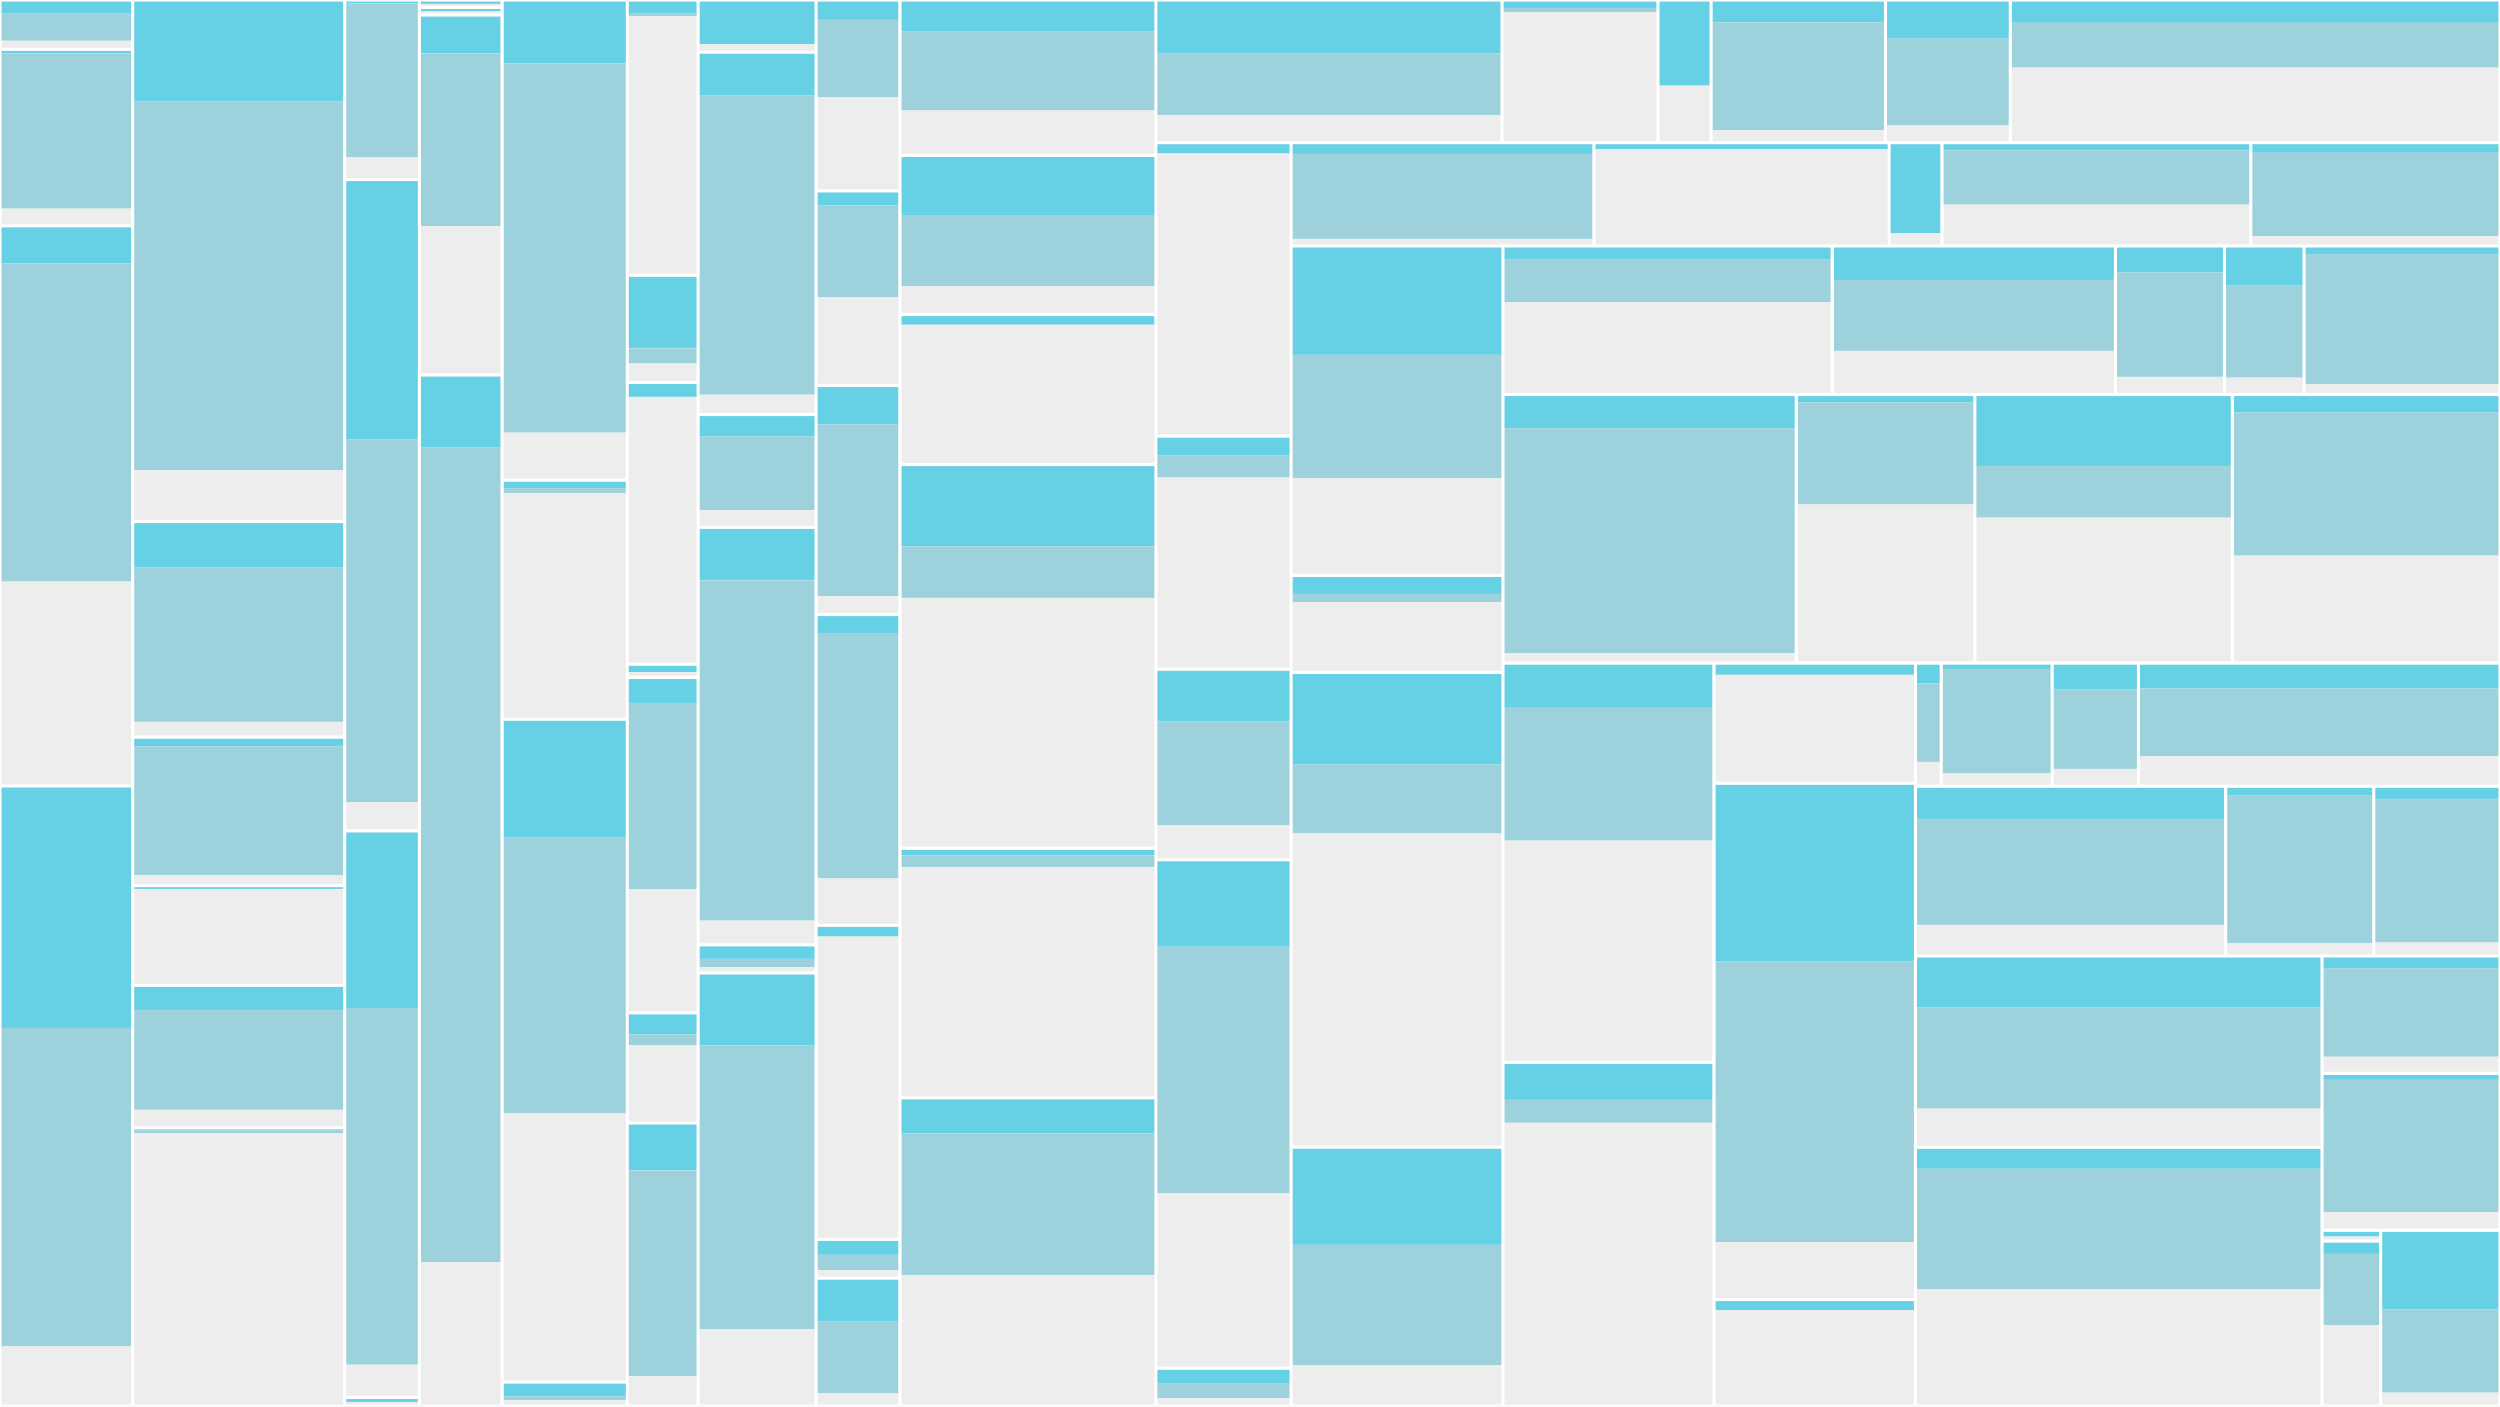
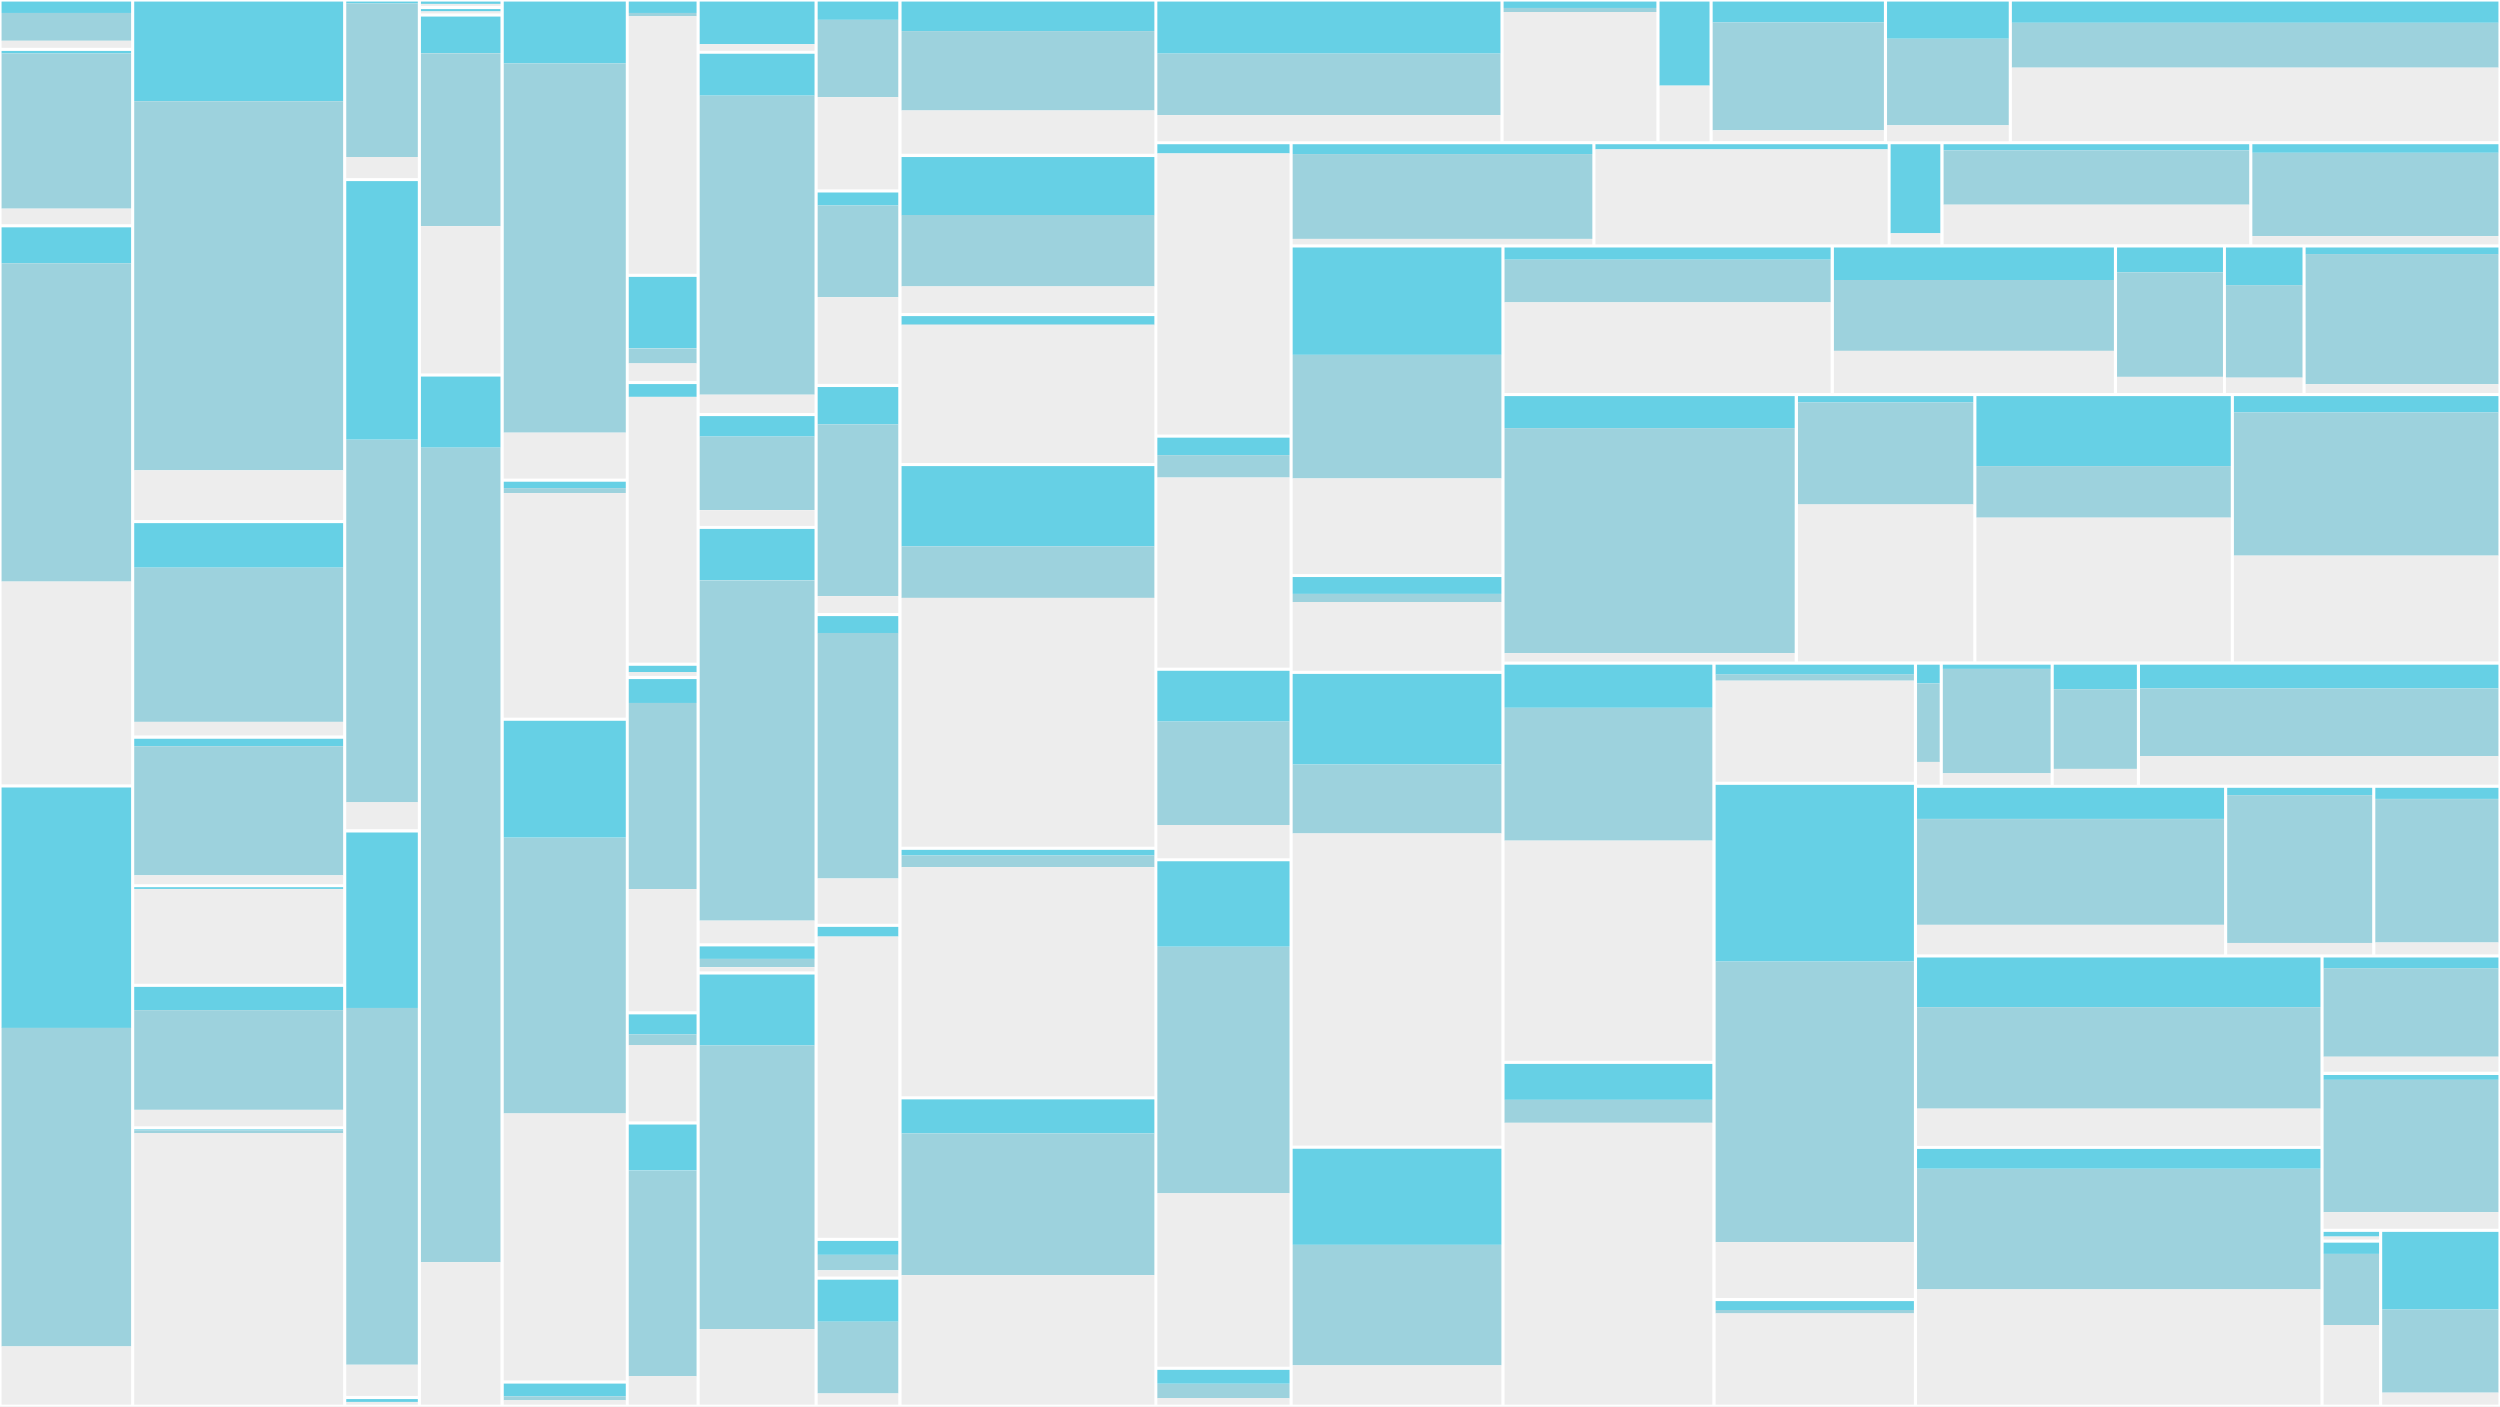
<svg xmlns="http://www.w3.org/2000/svg" viewBox="0 0 1600 900" width="1600" height="900" role="img" aria-label="Decoded overlay code coverage box tree, cyan band">
  <rect x="0" y="0" width="1600" height="900" fill="#ffffff" />
  <rect x="1" y="1" width="82.9" height="7.3" style="fill:hsl(190, 71%, 65%);fill:oklch(0.645 0.128 200)" />
  <rect x="1" y="8.3" width="82.9" height="17.8" style="fill:hsl(190, 48%, 74%);fill:oklch(0.740 0.085 200)" />
  <rect x="1" y="26.1" width="82.9" height="4.5" style="fill:hsl(190, 0%, 93%);fill:oklch(0.930 0.000 200)" />
  <rect x="1" y="32.6" width="82.9" height="1.6" style="fill:hsl(190, 71%, 65%);fill:oklch(0.645 0.128 200)" />
  <rect x="1" y="34.2" width="82.9" height="99.3" style="fill:hsl(190, 48%, 74%);fill:oklch(0.740 0.085 200)" />
  <rect x="1" y="133.6" width="82.9" height="9.9" style="fill:hsl(190, 0%, 93%);fill:oklch(0.930 0.000 200)" />
  <rect x="1" y="145.5" width="82.9" height="23" style="fill:hsl(190, 71%, 65%);fill:oklch(0.645 0.128 200)" />
  <rect x="1" y="168.5" width="82.9" height="203.7" style="fill:hsl(190, 48%, 74%);fill:oklch(0.740 0.085 200)" />
  <rect x="1" y="372.2" width="82.9" height="129.8" style="fill:hsl(190, 0%, 93%);fill:oklch(0.930 0.000 200)" />
  <rect x="1" y="504" width="82.9" height="153.9" style="fill:hsl(190, 71%, 65%);fill:oklch(0.645 0.128 200)" />
  <rect x="1" y="657.8" width="82.9" height="203.9" style="fill:hsl(190, 48%, 74%);fill:oklch(0.740 0.085 200)" />
  <rect x="1" y="861.7" width="82.9" height="37.3" style="fill:hsl(190, 0%, 93%);fill:oklch(0.930 0.000 200)" />
  <rect x="85.9" y="1" width="133.7" height="63.8" style="fill:hsl(190, 71%, 65%);fill:oklch(0.645 0.128 200)" />
  <rect x="85.9" y="64.8" width="133.7" height="236.2" style="fill:hsl(190, 48%, 74%);fill:oklch(0.740 0.085 200)" />
  <rect x="85.9" y="301" width="133.7" height="31.8" style="fill:hsl(190, 0%, 93%);fill:oklch(0.930 0.000 200)" />
  <rect x="85.9" y="334.8" width="133.7" height="28.5" style="fill:hsl(190, 71%, 65%);fill:oklch(0.645 0.128 200)" />
  <rect x="85.9" y="363.3" width="133.7" height="98.7" style="fill:hsl(190, 48%, 74%);fill:oklch(0.740 0.085 200)" />
  <rect x="85.9" y="462" width="133.7" height="8.7" style="fill:hsl(190, 0%, 93%);fill:oklch(0.930 0.000 200)" />
  <rect x="85.9" y="472.8" width="133.7" height="4.8" style="fill:hsl(190, 71%, 65%);fill:oklch(0.645 0.128 200)" />
  <rect x="85.9" y="477.6" width="133.7" height="82.6" style="fill:hsl(190, 48%, 74%);fill:oklch(0.740 0.085 200)" />
  <rect x="85.9" y="560.2" width="133.7" height="5.7" style="fill:hsl(190, 0%, 93%);fill:oklch(0.930 0.000 200)" />
  <rect x="85.9" y="567.8" width="133.7" height="1.1" style="fill:hsl(190, 71%, 65%);fill:oklch(0.645 0.128 200)" />
  <rect x="85.9" y="569" width="133.7" height="60.6" style="fill:hsl(190, 0%, 93%);fill:oklch(0.930 0.000 200)" />
  <rect x="85.9" y="631.6" width="133.7" height="14.9" style="fill:hsl(190, 71%, 65%);fill:oklch(0.645 0.128 200)" />
  <rect x="85.9" y="646.5" width="133.7" height="63.8" style="fill:hsl(190, 48%, 74%);fill:oklch(0.740 0.085 200)" />
  <rect x="85.9" y="710.3" width="133.7" height="10.5" style="fill:hsl(190, 0%, 93%);fill:oklch(0.930 0.000 200)" />
  <rect x="85.9" y="722.8" width="133.7" height="0.6" style="fill:hsl(190, 71%, 65%);fill:oklch(0.645 0.128 200)" />
  <rect x="85.9" y="723.4" width="133.7" height="1.9" style="fill:hsl(190, 48%, 74%);fill:oklch(0.740 0.085 200)" />
  <rect x="85.9" y="725.2" width="133.7" height="173.8" style="fill:hsl(190, 0%, 93%);fill:oklch(0.930 0.000 200)" />
  <rect x="221.6" y="1" width="45.8" height="1.2" style="fill:hsl(190, 71%, 65%);fill:oklch(0.645 0.128 200)" />
  <rect x="221.6" y="2.2" width="45.8" height="98.3" style="fill:hsl(190, 48%, 74%);fill:oklch(0.740 0.085 200)" />
  <rect x="221.6" y="100.5" width="45.8" height="13.5" style="fill:hsl(190, 0%, 93%);fill:oklch(0.930 0.000 200)" />
  <rect x="221.6" y="115.9" width="45.8" height="165.5" style="fill:hsl(190, 71%, 65%);fill:oklch(0.645 0.128 200)" />
  <rect x="221.6" y="281.5" width="45.8" height="232" style="fill:hsl(190, 48%, 74%);fill:oklch(0.740 0.085 200)" />
  <rect x="221.6" y="513.4" width="45.8" height="17.3" style="fill:hsl(190, 0%, 93%);fill:oklch(0.930 0.000 200)" />
  <rect x="221.6" y="532.8" width="45.8" height="112.3" style="fill:hsl(190, 71%, 65%);fill:oklch(0.645 0.128 200)" />
  <rect x="221.6" y="645.1" width="45.8" height="228.3" style="fill:hsl(190, 48%, 74%);fill:oklch(0.740 0.085 200)" />
  <rect x="221.6" y="873.5" width="45.8" height="19.9" style="fill:hsl(190, 0%, 93%);fill:oklch(0.930 0.000 200)" />
  <rect x="221.6" y="895.4" width="45.8" height="1.9" style="fill:hsl(190, 71%, 65%);fill:oklch(0.645 0.128 200)" />
  <rect x="221.6" y="897.2" width="45.8" height="1.8" style="fill:hsl(190, 0%, 93%);fill:oklch(0.930 0.000 200)" />
  <rect x="269.4" y="1" width="50.9" height="1.5" style="fill:hsl(190, 71%, 65%);fill:oklch(0.645 0.128 200)" />
  <rect x="269.4" y="2.5" width="50.9" height="1.3" style="fill:hsl(190, 0%, 93%);fill:oklch(0.930 0.000 200)" />
  <rect x="269.4" y="5.8" width="50.9" height="1.5" style="fill:hsl(190, 71%, 65%);fill:oklch(0.645 0.128 200)" />
  <rect x="269.4" y="7.3" width="50.9" height="1.3" style="fill:hsl(190, 0%, 93%);fill:oklch(0.930 0.000 200)" />
  <rect x="269.4" y="10.6" width="50.9" height="23.4" style="fill:hsl(190, 71%, 65%);fill:oklch(0.645 0.128 200)" />
  <rect x="269.4" y="34.1" width="50.9" height="110.6" style="fill:hsl(190, 48%, 74%);fill:oklch(0.740 0.085 200)" />
  <rect x="269.4" y="144.7" width="50.9" height="94.3" style="fill:hsl(190, 0%, 93%);fill:oklch(0.930 0.000 200)" />
  <rect x="269.4" y="241" width="50.9" height="45.5" style="fill:hsl(190, 71%, 65%);fill:oklch(0.645 0.128 200)" />
  <rect x="269.4" y="286.5" width="50.9" height="521.3" style="fill:hsl(190, 48%, 74%);fill:oklch(0.740 0.085 200)" />
  <rect x="269.4" y="807.8" width="50.9" height="91.2" style="fill:hsl(190, 0%, 93%);fill:oklch(0.930 0.000 200)" />
  <rect x="322.4" y="1" width="78.1" height="39.6" style="fill:hsl(190, 71%, 65%);fill:oklch(0.645 0.128 200)" />
  <rect x="322.4" y="40.6" width="78.1" height="236.3" style="fill:hsl(190, 48%, 74%);fill:oklch(0.740 0.085 200)" />
  <rect x="322.4" y="276.9" width="78.1" height="29.4" style="fill:hsl(190, 0%, 93%);fill:oklch(0.930 0.000 200)" />
  <rect x="322.4" y="308.3" width="78.1" height="4.1" style="fill:hsl(190, 71%, 65%);fill:oklch(0.645 0.128 200)" />
  <rect x="322.4" y="312.4" width="78.1" height="3.2" style="fill:hsl(190, 48%, 74%);fill:oklch(0.740 0.085 200)" />
  <rect x="322.4" y="315.6" width="78.1" height="143.7" style="fill:hsl(190, 0%, 93%);fill:oklch(0.930 0.000 200)" />
  <rect x="322.4" y="461.3" width="78.1" height="74.8" style="fill:hsl(190, 71%, 65%);fill:oklch(0.645 0.128 200)" />
  <rect x="322.4" y="536.2" width="78.1" height="176.4" style="fill:hsl(190, 48%, 74%);fill:oklch(0.740 0.085 200)" />
  <rect x="322.4" y="712.6" width="78.1" height="170.9" style="fill:hsl(190, 0%, 93%);fill:oklch(0.930 0.000 200)" />
  <rect x="322.4" y="885.5" width="78.1" height="8.2" style="fill:hsl(190, 71%, 65%);fill:oklch(0.645 0.128 200)" />
  <rect x="322.4" y="893.7" width="78.1" height="2.5" style="fill:hsl(190, 48%, 74%);fill:oklch(0.740 0.085 200)" />
  <rect x="322.4" y="896.1" width="78.1" height="2.9" style="fill:hsl(190, 0%, 93%);fill:oklch(0.930 0.000 200)" />
  <rect x="402.4" y="1" width="43.4" height="7.3" style="fill:hsl(190, 71%, 65%);fill:oklch(0.645 0.128 200)" />
  <rect x="402.4" y="8.3" width="43.4" height="2.1" style="fill:hsl(190, 48%, 74%);fill:oklch(0.740 0.085 200)" />
  <rect x="402.4" y="10.4" width="43.4" height="164.8" style="fill:hsl(190, 0%, 93%);fill:oklch(0.930 0.000 200)" />
  <rect x="402.4" y="177.2" width="43.4" height="45.7" style="fill:hsl(190, 71%, 65%);fill:oklch(0.645 0.128 200)" />
  <rect x="402.4" y="223" width="43.4" height="9.6" style="fill:hsl(190, 48%, 74%);fill:oklch(0.740 0.085 200)" />
  <rect x="402.4" y="232.5" width="43.4" height="11.3" style="fill:hsl(190, 0%, 93%);fill:oklch(0.930 0.000 200)" />
  <rect x="402.4" y="245.8" width="43.4" height="8.2" style="fill:hsl(190, 71%, 65%);fill:oklch(0.645 0.128 200)" />
  <rect x="402.4" y="254" width="43.4" height="170.1" style="fill:hsl(190, 0%, 93%);fill:oklch(0.930 0.000 200)" />
  <rect x="402.4" y="426.1" width="43.4" height="4.1" style="fill:hsl(190, 71%, 65%);fill:oklch(0.645 0.128 200)" />
  <rect x="402.4" y="430.1" width="43.4" height="2.5" style="fill:hsl(190, 0%, 93%);fill:oklch(0.930 0.000 200)" />
  <rect x="402.4" y="434.6" width="43.4" height="15.3" style="fill:hsl(190, 71%, 65%);fill:oklch(0.645 0.128 200)" />
  <rect x="402.4" y="449.9" width="43.4" height="119.1" style="fill:hsl(190, 48%, 74%);fill:oklch(0.740 0.085 200)" />
  <rect x="402.4" y="569" width="43.4" height="78.2" style="fill:hsl(190, 0%, 93%);fill:oklch(0.930 0.000 200)" />
  <rect x="402.4" y="649.2" width="43.4" height="12.8" style="fill:hsl(190, 71%, 65%);fill:oklch(0.645 0.128 200)" />
  <rect x="402.4" y="662" width="43.4" height="6.9" style="fill:hsl(190, 48%, 74%);fill:oklch(0.740 0.085 200)" />
  <rect x="402.4" y="668.8" width="43.4" height="48.9" style="fill:hsl(190, 0%, 93%);fill:oklch(0.930 0.000 200)" />
  <rect x="402.4" y="719.7" width="43.4" height="29.4" style="fill:hsl(190, 71%, 65%);fill:oklch(0.645 0.128 200)" />
  <rect x="402.4" y="749.2" width="43.4" height="131.6" style="fill:hsl(190, 48%, 74%);fill:oklch(0.740 0.085 200)" />
  <rect x="402.4" y="880.7" width="43.4" height="18.3" style="fill:hsl(190, 0%, 93%);fill:oklch(0.930 0.000 200)" />
  <rect x="447.8" y="1" width="73.5" height="27.3" style="fill:hsl(190, 71%, 65%);fill:oklch(0.645 0.128 200)" />
  <rect x="447.8" y="28.3" width="73.5" height="4.2" style="fill:hsl(190, 0%, 93%);fill:oklch(0.930 0.000 200)" />
  <rect x="447.8" y="34.4" width="73.5" height="26.8" style="fill:hsl(190, 71%, 65%);fill:oklch(0.645 0.128 200)" />
  <rect x="447.8" y="61.2" width="73.5" height="191.4" style="fill:hsl(190, 48%, 74%);fill:oklch(0.740 0.085 200)" />
  <rect x="447.8" y="252.6" width="73.5" height="11.7" style="fill:hsl(190, 0%, 93%);fill:oklch(0.930 0.000 200)" />
  <rect x="447.8" y="266.3" width="73.5" height="13.1" style="fill:hsl(190, 71%, 65%);fill:oklch(0.645 0.128 200)" />
  <rect x="447.8" y="279.4" width="73.5" height="47" style="fill:hsl(190, 48%, 74%);fill:oklch(0.740 0.085 200)" />
  <rect x="447.8" y="326.5" width="73.5" height="10.1" style="fill:hsl(190, 0%, 93%);fill:oklch(0.930 0.000 200)" />
  <rect x="447.8" y="338.5" width="73.5" height="32.9" style="fill:hsl(190, 71%, 65%);fill:oklch(0.645 0.128 200)" />
  <rect x="447.8" y="371.5" width="73.5" height="217.7" style="fill:hsl(190, 48%, 74%);fill:oklch(0.740 0.085 200)" />
  <rect x="447.8" y="589.2" width="73.5" height="14.5" style="fill:hsl(190, 0%, 93%);fill:oklch(0.930 0.000 200)" />
  <rect x="447.8" y="605.7" width="73.5" height="8" style="fill:hsl(190, 71%, 65%);fill:oklch(0.645 0.128 200)" />
  <rect x="447.8" y="613.7" width="73.5" height="5.2" style="fill:hsl(190, 48%, 74%);fill:oklch(0.740 0.085 200)" />
  <rect x="447.8" y="619" width="73.5" height="2.7" style="fill:hsl(190, 0%, 93%);fill:oklch(0.930 0.000 200)" />
  <rect x="447.8" y="623.7" width="73.5" height="45.4" style="fill:hsl(190, 71%, 65%);fill:oklch(0.645 0.128 200)" />
  <rect x="447.8" y="669.1" width="73.5" height="181.5" style="fill:hsl(190, 48%, 74%);fill:oklch(0.740 0.085 200)" />
  <rect x="447.8" y="850.6" width="73.5" height="48.4" style="fill:hsl(190, 0%, 93%);fill:oklch(0.930 0.000 200)" />
  <rect x="523.3" y="1" width="51.6" height="11.7" style="fill:hsl(190, 71%, 65%);fill:oklch(0.645 0.128 200)" />
  <rect x="523.3" y="12.7" width="51.6" height="49.5" style="fill:hsl(190, 48%, 74%);fill:oklch(0.740 0.085 200)" />
  <rect x="523.3" y="62.2" width="51.6" height="59" style="fill:hsl(190, 0%, 93%);fill:oklch(0.930 0.000 200)" />
  <rect x="523.3" y="123.2" width="51.6" height="8.3" style="fill:hsl(190, 71%, 65%);fill:oklch(0.645 0.128 200)" />
  <rect x="523.3" y="131.5" width="51.6" height="58.7" style="fill:hsl(190, 48%, 74%);fill:oklch(0.740 0.085 200)" />
  <rect x="523.3" y="190.2" width="51.6" height="55.5" style="fill:hsl(190, 0%, 93%);fill:oklch(0.930 0.000 200)" />
  <rect x="523.3" y="247.7" width="51.6" height="23.9" style="fill:hsl(190, 71%, 65%);fill:oklch(0.645 0.128 200)" />
  <rect x="523.3" y="271.6" width="51.6" height="109.9" style="fill:hsl(190, 48%, 74%);fill:oklch(0.740 0.085 200)" />
  <rect x="523.3" y="381.5" width="51.6" height="10.8" style="fill:hsl(190, 0%, 93%);fill:oklch(0.930 0.000 200)" />
  <rect x="523.3" y="394.3" width="51.6" height="10.9" style="fill:hsl(190, 71%, 65%);fill:oklch(0.645 0.128 200)" />
  <rect x="523.3" y="405.1" width="51.6" height="157.1" style="fill:hsl(190, 48%, 74%);fill:oklch(0.740 0.085 200)" />
  <rect x="523.3" y="562.3" width="51.6" height="28.9" style="fill:hsl(190, 0%, 93%);fill:oklch(0.930 0.000 200)" />
  <rect x="523.3" y="593.2" width="51.6" height="6.2" style="fill:hsl(190, 71%, 65%);fill:oklch(0.645 0.128 200)" />
  <rect x="523.3" y="599.4" width="51.6" height="192.8" style="fill:hsl(190, 0%, 93%);fill:oklch(0.930 0.000 200)" />
  <rect x="523.3" y="794.2" width="51.6" height="8.9" style="fill:hsl(190, 71%, 65%);fill:oklch(0.645 0.128 200)" />
  <rect x="523.3" y="803.1" width="51.6" height="9.9" style="fill:hsl(190, 48%, 74%);fill:oklch(0.740 0.085 200)" />
  <rect x="523.3" y="813" width="51.6" height="4" style="fill:hsl(190, 0%, 93%);fill:oklch(0.930 0.000 200)" />
  <rect x="523.3" y="819" width="51.6" height="26.9" style="fill:hsl(190, 71%, 65%);fill:oklch(0.645 0.128 200)" />
  <rect x="523.3" y="845.9" width="51.6" height="45.9" style="fill:hsl(190, 48%, 74%);fill:oklch(0.740 0.085 200)" />
  <rect x="523.3" y="891.8" width="51.6" height="7.2" style="fill:hsl(190, 0%, 93%);fill:oklch(0.930 0.000 200)" />
  <rect x="577" y="1" width="161.8" height="18.9" style="fill:hsl(190, 71%, 65%);fill:oklch(0.645 0.128 200)" />
  <rect x="577" y="19.9" width="161.8" height="50.8" style="fill:hsl(190, 48%, 74%);fill:oklch(0.740 0.085 200)" />
  <rect x="577" y="70.7" width="161.8" height="27.7" style="fill:hsl(190, 0%, 93%);fill:oklch(0.930 0.000 200)" />
  <rect x="577" y="100.5" width="161.8" height="37.2" style="fill:hsl(190, 71%, 65%);fill:oklch(0.645 0.128 200)" />
  <rect x="577" y="137.6" width="161.8" height="45.7" style="fill:hsl(190, 48%, 74%);fill:oklch(0.740 0.085 200)" />
  <rect x="577" y="183.3" width="161.8" height="17" style="fill:hsl(190, 0%, 93%);fill:oklch(0.930 0.000 200)" />
  <rect x="577" y="202.3" width="161.8" height="5.3" style="fill:hsl(190, 71%, 65%);fill:oklch(0.645 0.128 200)" />
  <rect x="577" y="207.6" width="161.8" height="0.6" style="fill:hsl(190, 48%, 74%);fill:oklch(0.740 0.085 200)" />
  <rect x="577" y="208.2" width="161.8" height="88.1" style="fill:hsl(190, 0%, 93%);fill:oklch(0.930 0.000 200)" />
  <rect x="577" y="298.3" width="161.8" height="51.4" style="fill:hsl(190, 71%, 65%);fill:oklch(0.645 0.128 200)" />
  <rect x="577" y="349.7" width="161.8" height="33" style="fill:hsl(190, 48%, 74%);fill:oklch(0.740 0.085 200)" />
  <rect x="577" y="382.6" width="161.8" height="159.3" style="fill:hsl(190, 0%, 93%);fill:oklch(0.930 0.000 200)" />
  <rect x="577" y="543.9" width="161.8" height="3.6" style="fill:hsl(190, 71%, 65%);fill:oklch(0.645 0.128 200)" />
  <rect x="577" y="547.5" width="161.8" height="7.5" style="fill:hsl(190, 48%, 74%);fill:oklch(0.740 0.085 200)" />
  <rect x="577" y="555" width="161.8" height="146.6" style="fill:hsl(190, 0%, 93%);fill:oklch(0.930 0.000 200)" />
  <rect x="577" y="703.6" width="161.8" height="21.8" style="fill:hsl(190, 71%, 65%);fill:oklch(0.645 0.128 200)" />
  <rect x="577" y="725.4" width="161.8" height="90.7" style="fill:hsl(190, 48%, 74%);fill:oklch(0.740 0.085 200)" />
  <rect x="577" y="816.1" width="161.8" height="82.9" style="fill:hsl(190, 0%, 93%);fill:oklch(0.930 0.000 200)" />
  <rect x="740.7" y="1" width="219.6" height="33.3" style="fill:hsl(190, 71%, 65%);fill:oklch(0.645 0.128 200)" />
  <rect x="740.7" y="34.3" width="219.6" height="39.4" style="fill:hsl(190, 48%, 74%);fill:oklch(0.740 0.085 200)" />
  <rect x="740.7" y="73.7" width="219.6" height="16.7" style="fill:hsl(190, 0%, 93%);fill:oklch(0.930 0.000 200)" />
  <rect x="962.3" y="1" width="97.8" height="4.1" style="fill:hsl(190, 71%, 65%);fill:oklch(0.645 0.128 200)" />
  <rect x="962.3" y="5.1" width="97.8" height="2.6" style="fill:hsl(190, 48%, 74%);fill:oklch(0.740 0.085 200)" />
  <rect x="962.3" y="7.7" width="97.8" height="82.6" style="fill:hsl(190, 0%, 93%);fill:oklch(0.930 0.000 200)" />
  <rect x="1062.1" y="1" width="32" height="53.8" style="fill:hsl(190, 71%, 65%);fill:oklch(0.645 0.128 200)" />
  <rect x="1062.1" y="54.8" width="32" height="35.6" style="fill:hsl(190, 0%, 93%);fill:oklch(0.930 0.000 200)" />
  <rect x="1096.1" y="1" width="109.6" height="13.4" style="fill:hsl(190, 71%, 65%);fill:oklch(0.645 0.128 200)" />
  <rect x="1096.1" y="14.4" width="109.6" height="69" style="fill:hsl(190, 48%, 74%);fill:oklch(0.740 0.085 200)" />
  <rect x="1096.1" y="83.4" width="109.6" height="6.9" style="fill:hsl(190, 0%, 93%);fill:oklch(0.930 0.000 200)" />
  <rect x="1207.7" y="1" width="77.9" height="23.8" style="fill:hsl(190, 71%, 65%);fill:oklch(0.645 0.128 200)" />
  <rect x="1207.7" y="24.8" width="77.9" height="55.4" style="fill:hsl(190, 48%, 74%);fill:oklch(0.740 0.085 200)" />
  <rect x="1207.7" y="80.2" width="77.9" height="10.2" style="fill:hsl(190, 0%, 93%);fill:oklch(0.930 0.000 200)" />
  <rect x="1287.6" y="1" width="311.4" height="13.6" style="fill:hsl(190, 71%, 65%);fill:oklch(0.645 0.128 200)" />
  <rect x="1287.6" y="14.6" width="311.4" height="28.7" style="fill:hsl(190, 48%, 74%);fill:oklch(0.740 0.085 200)" />
  <rect x="1287.6" y="43.3" width="311.4" height="47" style="fill:hsl(190, 0%, 93%);fill:oklch(0.930 0.000 200)" />
  <rect x="740.7" y="92.3" width="84.6" height="5.9" style="fill:hsl(190, 71%, 65%);fill:oklch(0.645 0.128 200)" />
  <rect x="740.7" y="98.2" width="84.6" height="179.9" style="fill:hsl(190, 0%, 93%);fill:oklch(0.930 0.000 200)" />
  <rect x="740.7" y="280.1" width="84.6" height="11.2" style="fill:hsl(190, 71%, 65%);fill:oklch(0.645 0.128 200)" />
  <rect x="740.7" y="291.3" width="84.6" height="14.3" style="fill:hsl(190, 48%, 74%);fill:oklch(0.740 0.085 200)" />
  <rect x="740.7" y="305.7" width="84.6" height="121.6" style="fill:hsl(190, 0%, 93%);fill:oklch(0.930 0.000 200)" />
  <rect x="740.7" y="429.3" width="84.6" height="32.5" style="fill:hsl(190, 71%, 65%);fill:oklch(0.645 0.128 200)" />
  <rect x="740.7" y="461.8" width="84.6" height="66.2" style="fill:hsl(190, 48%, 74%);fill:oklch(0.740 0.085 200)" />
  <rect x="740.7" y="528" width="84.6" height="21.3" style="fill:hsl(190, 0%, 93%);fill:oklch(0.930 0.000 200)" />
  <rect x="740.7" y="551.2" width="84.6" height="54.7" style="fill:hsl(190, 71%, 65%);fill:oklch(0.645 0.128 200)" />
  <rect x="740.7" y="606" width="84.6" height="157.7" style="fill:hsl(190, 48%, 74%);fill:oklch(0.740 0.085 200)" />
  <rect x="740.7" y="763.7" width="84.6" height="111" style="fill:hsl(190, 0%, 93%);fill:oklch(0.930 0.000 200)" />
  <rect x="740.7" y="876.7" width="84.6" height="8.9" style="fill:hsl(190, 71%, 65%);fill:oklch(0.645 0.128 200)" />
  <rect x="740.7" y="885.7" width="84.6" height="9.2" style="fill:hsl(190, 48%, 74%);fill:oklch(0.740 0.085 200)" />
  <rect x="740.7" y="894.8" width="84.6" height="4.2" style="fill:hsl(190, 0%, 93%);fill:oklch(0.930 0.000 200)" />
  <rect x="827.3" y="92.3" width="191.8" height="6.3" style="fill:hsl(190, 71%, 65%);fill:oklch(0.645 0.128 200)" />
  <rect x="827.3" y="98.6" width="191.8" height="54.3" style="fill:hsl(190, 48%, 74%);fill:oklch(0.740 0.085 200)" />
  <rect x="827.3" y="152.9" width="191.8" height="3.5" style="fill:hsl(190, 0%, 93%);fill:oklch(0.930 0.000 200)" />
  <rect x="1021.1" y="92.3" width="187" height="3.3" style="fill:hsl(190, 71%, 65%);fill:oklch(0.645 0.128 200)" />
  <rect x="1021.1" y="95.6" width="187" height="60.8" style="fill:hsl(190, 0%, 93%);fill:oklch(0.930 0.000 200)" />
  <rect x="1210" y="92.3" width="31.8" height="57" style="fill:hsl(190, 71%, 65%);fill:oklch(0.645 0.128 200)" />
  <rect x="1210" y="149.3" width="31.8" height="7.1" style="fill:hsl(190, 0%, 93%);fill:oklch(0.930 0.000 200)" />
  <rect x="1243.9" y="92.3" width="195.6" height="3.9" style="fill:hsl(190, 71%, 65%);fill:oklch(0.645 0.128 200)" />
  <rect x="1243.9" y="96.2" width="195.6" height="34.8" style="fill:hsl(190, 48%, 74%);fill:oklch(0.740 0.085 200)" />
  <rect x="1243.9" y="131" width="195.6" height="25.3" style="fill:hsl(190, 0%, 93%);fill:oklch(0.930 0.000 200)" />
  <rect x="1441.5" y="92.3" width="157.5" height="5.5" style="fill:hsl(190, 71%, 65%);fill:oklch(0.645 0.128 200)" />
  <rect x="1441.5" y="97.8" width="157.5" height="53.3" style="fill:hsl(190, 48%, 74%);fill:oklch(0.740 0.085 200)" />
  <rect x="1441.5" y="151.1" width="157.5" height="5.3" style="fill:hsl(190, 0%, 93%);fill:oklch(0.930 0.000 200)" />
  <rect x="827.3" y="158.4" width="133.6" height="68.7" style="fill:hsl(190, 71%, 65%);fill:oklch(0.645 0.128 200)" />
  <rect x="827.3" y="227.1" width="133.6" height="79.1" style="fill:hsl(190, 48%, 74%);fill:oklch(0.740 0.085 200)" />
  <rect x="827.3" y="306.2" width="133.6" height="61.2" style="fill:hsl(190, 0%, 93%);fill:oklch(0.930 0.000 200)" />
  <rect x="827.3" y="369.3" width="133.6" height="10.8" style="fill:hsl(190, 71%, 65%);fill:oklch(0.645 0.128 200)" />
  <rect x="827.3" y="380.1" width="133.6" height="5.2" style="fill:hsl(190, 48%, 74%);fill:oklch(0.740 0.085 200)" />
  <rect x="827.3" y="385.3" width="133.6" height="44" style="fill:hsl(190, 0%, 93%);fill:oklch(0.930 0.000 200)" />
  <rect x="827.3" y="431.3" width="133.6" height="58" style="fill:hsl(190, 71%, 65%);fill:oklch(0.645 0.128 200)" />
  <rect x="827.3" y="489.3" width="133.6" height="44.1" style="fill:hsl(190, 48%, 74%);fill:oklch(0.740 0.085 200)" />
  <rect x="827.3" y="533.4" width="133.6" height="199.8" style="fill:hsl(190, 0%, 93%);fill:oklch(0.930 0.000 200)" />
  <rect x="827.3" y="735.2" width="133.6" height="61.5" style="fill:hsl(190, 71%, 65%);fill:oklch(0.645 0.128 200)" />
  <rect x="827.3" y="796.7" width="133.6" height="77.1" style="fill:hsl(190, 48%, 74%);fill:oklch(0.740 0.085 200)" />
  <rect x="827.3" y="873.9" width="133.6" height="25.1" style="fill:hsl(190, 0%, 93%);fill:oklch(0.930 0.000 200)" />
  <rect x="962.9" y="158.4" width="208.7" height="7.8" style="fill:hsl(190, 71%, 65%);fill:oklch(0.645 0.128 200)" />
  <rect x="962.9" y="166.2" width="208.7" height="27.3" style="fill:hsl(190, 48%, 74%);fill:oklch(0.740 0.085 200)" />
  <rect x="962.9" y="193.5" width="208.7" height="58" style="fill:hsl(190, 0%, 93%);fill:oklch(0.930 0.000 200)" />
  <rect x="1173.7" y="158.4" width="179.2" height="20.8" style="fill:hsl(190, 71%, 65%);fill:oklch(0.645 0.128 200)" />
  <rect x="1173.7" y="179.2" width="179.2" height="45.4" style="fill:hsl(190, 48%, 74%);fill:oklch(0.740 0.085 200)" />
  <rect x="1173.7" y="224.5" width="179.2" height="27" style="fill:hsl(190, 0%, 93%);fill:oklch(0.930 0.000 200)" />
  <rect x="1354.9" y="158.4" width="67.8" height="15.9" style="fill:hsl(190, 71%, 65%);fill:oklch(0.645 0.128 200)" />
  <rect x="1354.9" y="174.3" width="67.8" height="66.9" style="fill:hsl(190, 48%, 74%);fill:oklch(0.740 0.085 200)" />
  <rect x="1354.9" y="241.2" width="67.8" height="10.3" style="fill:hsl(190, 0%, 93%);fill:oklch(0.930 0.000 200)" />
  <rect x="1424.6" y="158.4" width="49" height="24.2" style="fill:hsl(190, 71%, 65%);fill:oklch(0.645 0.128 200)" />
  <rect x="1424.6" y="182.5" width="49" height="59.2" style="fill:hsl(190, 48%, 74%);fill:oklch(0.740 0.085 200)" />
  <rect x="1424.6" y="241.7" width="49" height="9.8" style="fill:hsl(190, 0%, 93%);fill:oklch(0.930 0.000 200)" />
  <rect x="1475.6" y="158.4" width="123.4" height="4.3" style="fill:hsl(190, 71%, 65%);fill:oklch(0.645 0.128 200)" />
  <rect x="1475.6" y="162.6" width="123.4" height="83.3" style="fill:hsl(190, 48%, 74%);fill:oklch(0.740 0.085 200)" />
  <rect x="1475.6" y="245.9" width="123.4" height="5.6" style="fill:hsl(190, 0%, 93%);fill:oklch(0.930 0.000 200)" />
  <rect x="962.9" y="253.5" width="185.7" height="20.5" style="fill:hsl(190, 71%, 65%);fill:oklch(0.645 0.128 200)" />
  <rect x="962.9" y="274" width="185.7" height="144" style="fill:hsl(190, 48%, 74%);fill:oklch(0.740 0.085 200)" />
  <rect x="962.9" y="418" width="185.7" height="5.4" style="fill:hsl(190, 0%, 93%);fill:oklch(0.930 0.000 200)" />
  <rect x="1150.7" y="253.5" width="112.2" height="4.1" style="fill:hsl(190, 71%, 65%);fill:oklch(0.645 0.128 200)" />
  <rect x="1150.7" y="257.6" width="112.2" height="65.3" style="fill:hsl(190, 48%, 74%);fill:oklch(0.740 0.085 200)" />
  <rect x="1150.7" y="322.8" width="112.2" height="100.5" style="fill:hsl(190, 0%, 93%);fill:oklch(0.930 0.000 200)" />
  <rect x="1264.9" y="253.5" width="162.8" height="44.8" style="fill:hsl(190, 71%, 65%);fill:oklch(0.645 0.128 200)" />
  <rect x="1264.9" y="298.3" width="162.8" height="33" style="fill:hsl(190, 48%, 74%);fill:oklch(0.740 0.085 200)" />
  <rect x="1264.9" y="331.3" width="162.8" height="92" style="fill:hsl(190, 0%, 93%);fill:oklch(0.930 0.000 200)" />
  <rect x="1429.7" y="253.5" width="169.3" height="10.5" style="fill:hsl(190, 71%, 65%);fill:oklch(0.645 0.128 200)" />
  <rect x="1429.7" y="264" width="169.3" height="91.6" style="fill:hsl(190, 48%, 74%);fill:oklch(0.740 0.085 200)" />
  <rect x="1429.7" y="355.6" width="169.3" height="67.7" style="fill:hsl(190, 0%, 93%);fill:oklch(0.930 0.000 200)" />
  <rect x="962.9" y="425.4" width="133" height="27.6" style="fill:hsl(190, 71%, 65%);fill:oklch(0.645 0.128 200)" />
  <rect x="962.9" y="453" width="133" height="85" style="fill:hsl(190, 48%, 74%);fill:oklch(0.740 0.085 200)" />
  <rect x="962.9" y="538" width="133" height="140.9" style="fill:hsl(190, 0%, 93%);fill:oklch(0.930 0.000 200)" />
  <rect x="962.9" y="680.9" width="133" height="23" style="fill:hsl(190, 71%, 65%);fill:oklch(0.645 0.128 200)" />
  <rect x="962.9" y="703.9" width="133" height="14.7" style="fill:hsl(190, 48%, 74%);fill:oklch(0.740 0.085 200)" />
  <rect x="962.9" y="718.6" width="133" height="180.4" style="fill:hsl(190, 0%, 93%);fill:oklch(0.930 0.000 200)" />
  <rect x="1098" y="425.4" width="126.9" height="6.3" style="fill:hsl(190, 71%, 65%);fill:oklch(0.645 0.128 200)" />
-   <rect x="1098" y="431.6" width="126.9" height="0.7" style="fill:hsl(190, 48%, 74%);fill:oklch(0.740 0.085 200)" />
-   <rect x="1098" y="432.4" width="126.9" height="67.9" style="fill:hsl(190, 0%, 93%);fill:oklch(0.930 0.000 200)" />
+   <rect x="1098" y="431.6" width="126.9" height="4" style="fill:hsl(190, 48%, 74%);fill:oklch(0.740 0.085 200)" />
+   <rect x="1098" y="435.7" width="126.9" height="64.6" style="fill:hsl(190, 0%, 93%);fill:oklch(0.930 0.000 200)" />
  <rect x="1098" y="502.3" width="126.9" height="113.1" style="fill:hsl(190, 71%, 65%);fill:oklch(0.645 0.128 200)" />
  <rect x="1098" y="615.4" width="126.9" height="179.6" style="fill:hsl(190, 48%, 74%);fill:oklch(0.740 0.085 200)" />
  <rect x="1098" y="795" width="126.9" height="35.7" style="fill:hsl(190, 0%, 93%);fill:oklch(0.930 0.000 200)" />
  <rect x="1098" y="832.7" width="126.9" height="5.7" style="fill:hsl(190, 71%, 65%);fill:oklch(0.645 0.128 200)" />
-   <rect x="1098" y="838.4" width="126.9" height="60.6" style="fill:hsl(190, 0%, 93%);fill:oklch(0.930 0.000 200)" />
+   <rect x="1098" y="838.4" width="126.9" height="2.2" style="fill:hsl(190, 48%, 74%);fill:oklch(0.740 0.085 200)" />
+   <rect x="1098" y="840.6" width="126.9" height="58.4" style="fill:hsl(190, 0%, 93%);fill:oklch(0.930 0.000 200)" />
  <rect x="1226.9" y="425.4" width="14.5" height="12" style="fill:hsl(190, 71%, 65%);fill:oklch(0.645 0.128 200)" />
  <rect x="1226.9" y="437.4" width="14.5" height="50.3" style="fill:hsl(190, 48%, 74%);fill:oklch(0.740 0.085 200)" />
  <rect x="1226.9" y="487.6" width="14.5" height="14.6" style="fill:hsl(190, 0%, 93%);fill:oklch(0.930 0.000 200)" />
  <rect x="1243.4" y="425.4" width="69" height="2.7" style="fill:hsl(190, 71%, 65%);fill:oklch(0.645 0.128 200)" />
  <rect x="1243.4" y="428.1" width="69" height="66.8" style="fill:hsl(190, 48%, 74%);fill:oklch(0.740 0.085 200)" />
  <rect x="1243.4" y="494.9" width="69" height="7.4" style="fill:hsl(190, 0%, 93%);fill:oklch(0.930 0.000 200)" />
  <rect x="1314.4" y="425.4" width="53.2" height="15.7" style="fill:hsl(190, 71%, 65%);fill:oklch(0.645 0.128 200)" />
  <rect x="1314.4" y="441.1" width="53.2" height="51" style="fill:hsl(190, 48%, 74%);fill:oklch(0.740 0.085 200)" />
  <rect x="1314.4" y="492.1" width="53.2" height="10.2" style="fill:hsl(190, 0%, 93%);fill:oklch(0.930 0.000 200)" />
  <rect x="1369.6" y="425.4" width="229.4" height="15.2" style="fill:hsl(190, 71%, 65%);fill:oklch(0.645 0.128 200)" />
  <rect x="1369.6" y="440.6" width="229.4" height="43.4" style="fill:hsl(190, 48%, 74%);fill:oklch(0.740 0.085 200)" />
  <rect x="1369.6" y="483.9" width="229.4" height="18.3" style="fill:hsl(190, 0%, 93%);fill:oklch(0.930 0.000 200)" />
  <rect x="1226.9" y="504.2" width="196.5" height="19.9" style="fill:hsl(190, 71%, 65%);fill:oklch(0.645 0.128 200)" />
  <rect x="1226.9" y="524.2" width="196.5" height="67.7" style="fill:hsl(190, 48%, 74%);fill:oklch(0.740 0.085 200)" />
  <rect x="1226.9" y="591.9" width="196.5" height="18.9" style="fill:hsl(190, 0%, 93%);fill:oklch(0.930 0.000 200)" />
  <rect x="1425.4" y="504.2" width="92.8" height="4.7" style="fill:hsl(190, 71%, 65%);fill:oklch(0.645 0.128 200)" />
  <rect x="1425.4" y="508.9" width="92.8" height="94.6" style="fill:hsl(190, 48%, 74%);fill:oklch(0.740 0.085 200)" />
  <rect x="1425.4" y="603.5" width="92.8" height="7.3" style="fill:hsl(190, 0%, 93%);fill:oklch(0.930 0.000 200)" />
  <rect x="1520.2" y="504.2" width="78.8" height="7.1" style="fill:hsl(190, 71%, 65%);fill:oklch(0.645 0.128 200)" />
  <rect x="1520.2" y="511.4" width="78.8" height="91.8" style="fill:hsl(190, 48%, 74%);fill:oklch(0.740 0.085 200)" />
  <rect x="1520.2" y="603.2" width="78.8" height="7.6" style="fill:hsl(190, 0%, 93%);fill:oklch(0.930 0.000 200)" />
  <rect x="1226.9" y="612.8" width="258.2" height="31.8" style="fill:hsl(190, 71%, 65%);fill:oklch(0.645 0.128 200)" />
  <rect x="1226.9" y="644.6" width="258.2" height="64.9" style="fill:hsl(190, 48%, 74%);fill:oklch(0.740 0.085 200)" />
  <rect x="1226.9" y="709.6" width="258.2" height="23.8" style="fill:hsl(190, 0%, 93%);fill:oklch(0.930 0.000 200)" />
  <rect x="1226.9" y="735.3" width="258.2" height="12.7" style="fill:hsl(190, 71%, 65%);fill:oklch(0.645 0.128 200)" />
  <rect x="1226.9" y="748.1" width="258.2" height="77.1" style="fill:hsl(190, 48%, 74%);fill:oklch(0.740 0.085 200)" />
  <rect x="1226.9" y="825.2" width="258.2" height="73.8" style="fill:hsl(190, 0%, 93%);fill:oklch(0.930 0.000 200)" />
  <rect x="1487.1" y="612.8" width="111.9" height="7" style="fill:hsl(190, 71%, 65%);fill:oklch(0.645 0.128 200)" />
  <rect x="1487.1" y="619.7" width="111.9" height="56.6" style="fill:hsl(190, 48%, 74%);fill:oklch(0.740 0.085 200)" />
  <rect x="1487.1" y="676.3" width="111.9" height="9.6" style="fill:hsl(190, 0%, 93%);fill:oklch(0.930 0.000 200)" />
  <rect x="1487.1" y="688" width="111.9" height="3.1" style="fill:hsl(190, 71%, 65%);fill:oklch(0.645 0.128 200)" />
  <rect x="1487.1" y="691.1" width="111.9" height="84.7" style="fill:hsl(190, 48%, 74%);fill:oklch(0.740 0.085 200)" />
  <rect x="1487.1" y="775.8" width="111.9" height="10.6" style="fill:hsl(190, 0%, 93%);fill:oklch(0.930 0.000 200)" />
  <rect x="1487.1" y="788.4" width="35.5" height="3" style="fill:hsl(190, 71%, 65%);fill:oklch(0.645 0.128 200)" />
  <rect x="1487.1" y="791.4" width="35.5" height="1.9" style="fill:hsl(190, 0%, 93%);fill:oklch(0.930 0.000 200)" />
  <rect x="1487.1" y="795.3" width="35.5" height="7.2" style="fill:hsl(190, 71%, 65%);fill:oklch(0.645 0.128 200)" />
  <rect x="1487.1" y="802.5" width="35.5" height="45.5" style="fill:hsl(190, 48%, 74%);fill:oklch(0.740 0.085 200)" />
  <rect x="1487.1" y="848" width="35.5" height="51" style="fill:hsl(190, 0%, 93%);fill:oklch(0.930 0.000 200)" />
  <rect x="1524.6" y="788.4" width="74.4" height="49.7" style="fill:hsl(190, 71%, 65%);fill:oklch(0.645 0.128 200)" />
  <rect x="1524.6" y="838.1" width="74.4" height="53.2" style="fill:hsl(190, 48%, 74%);fill:oklch(0.740 0.085 200)" />
  <rect x="1524.6" y="891.3" width="74.4" height="7.7" style="fill:hsl(190, 0%, 93%);fill:oklch(0.930 0.000 200)" />
</svg>
